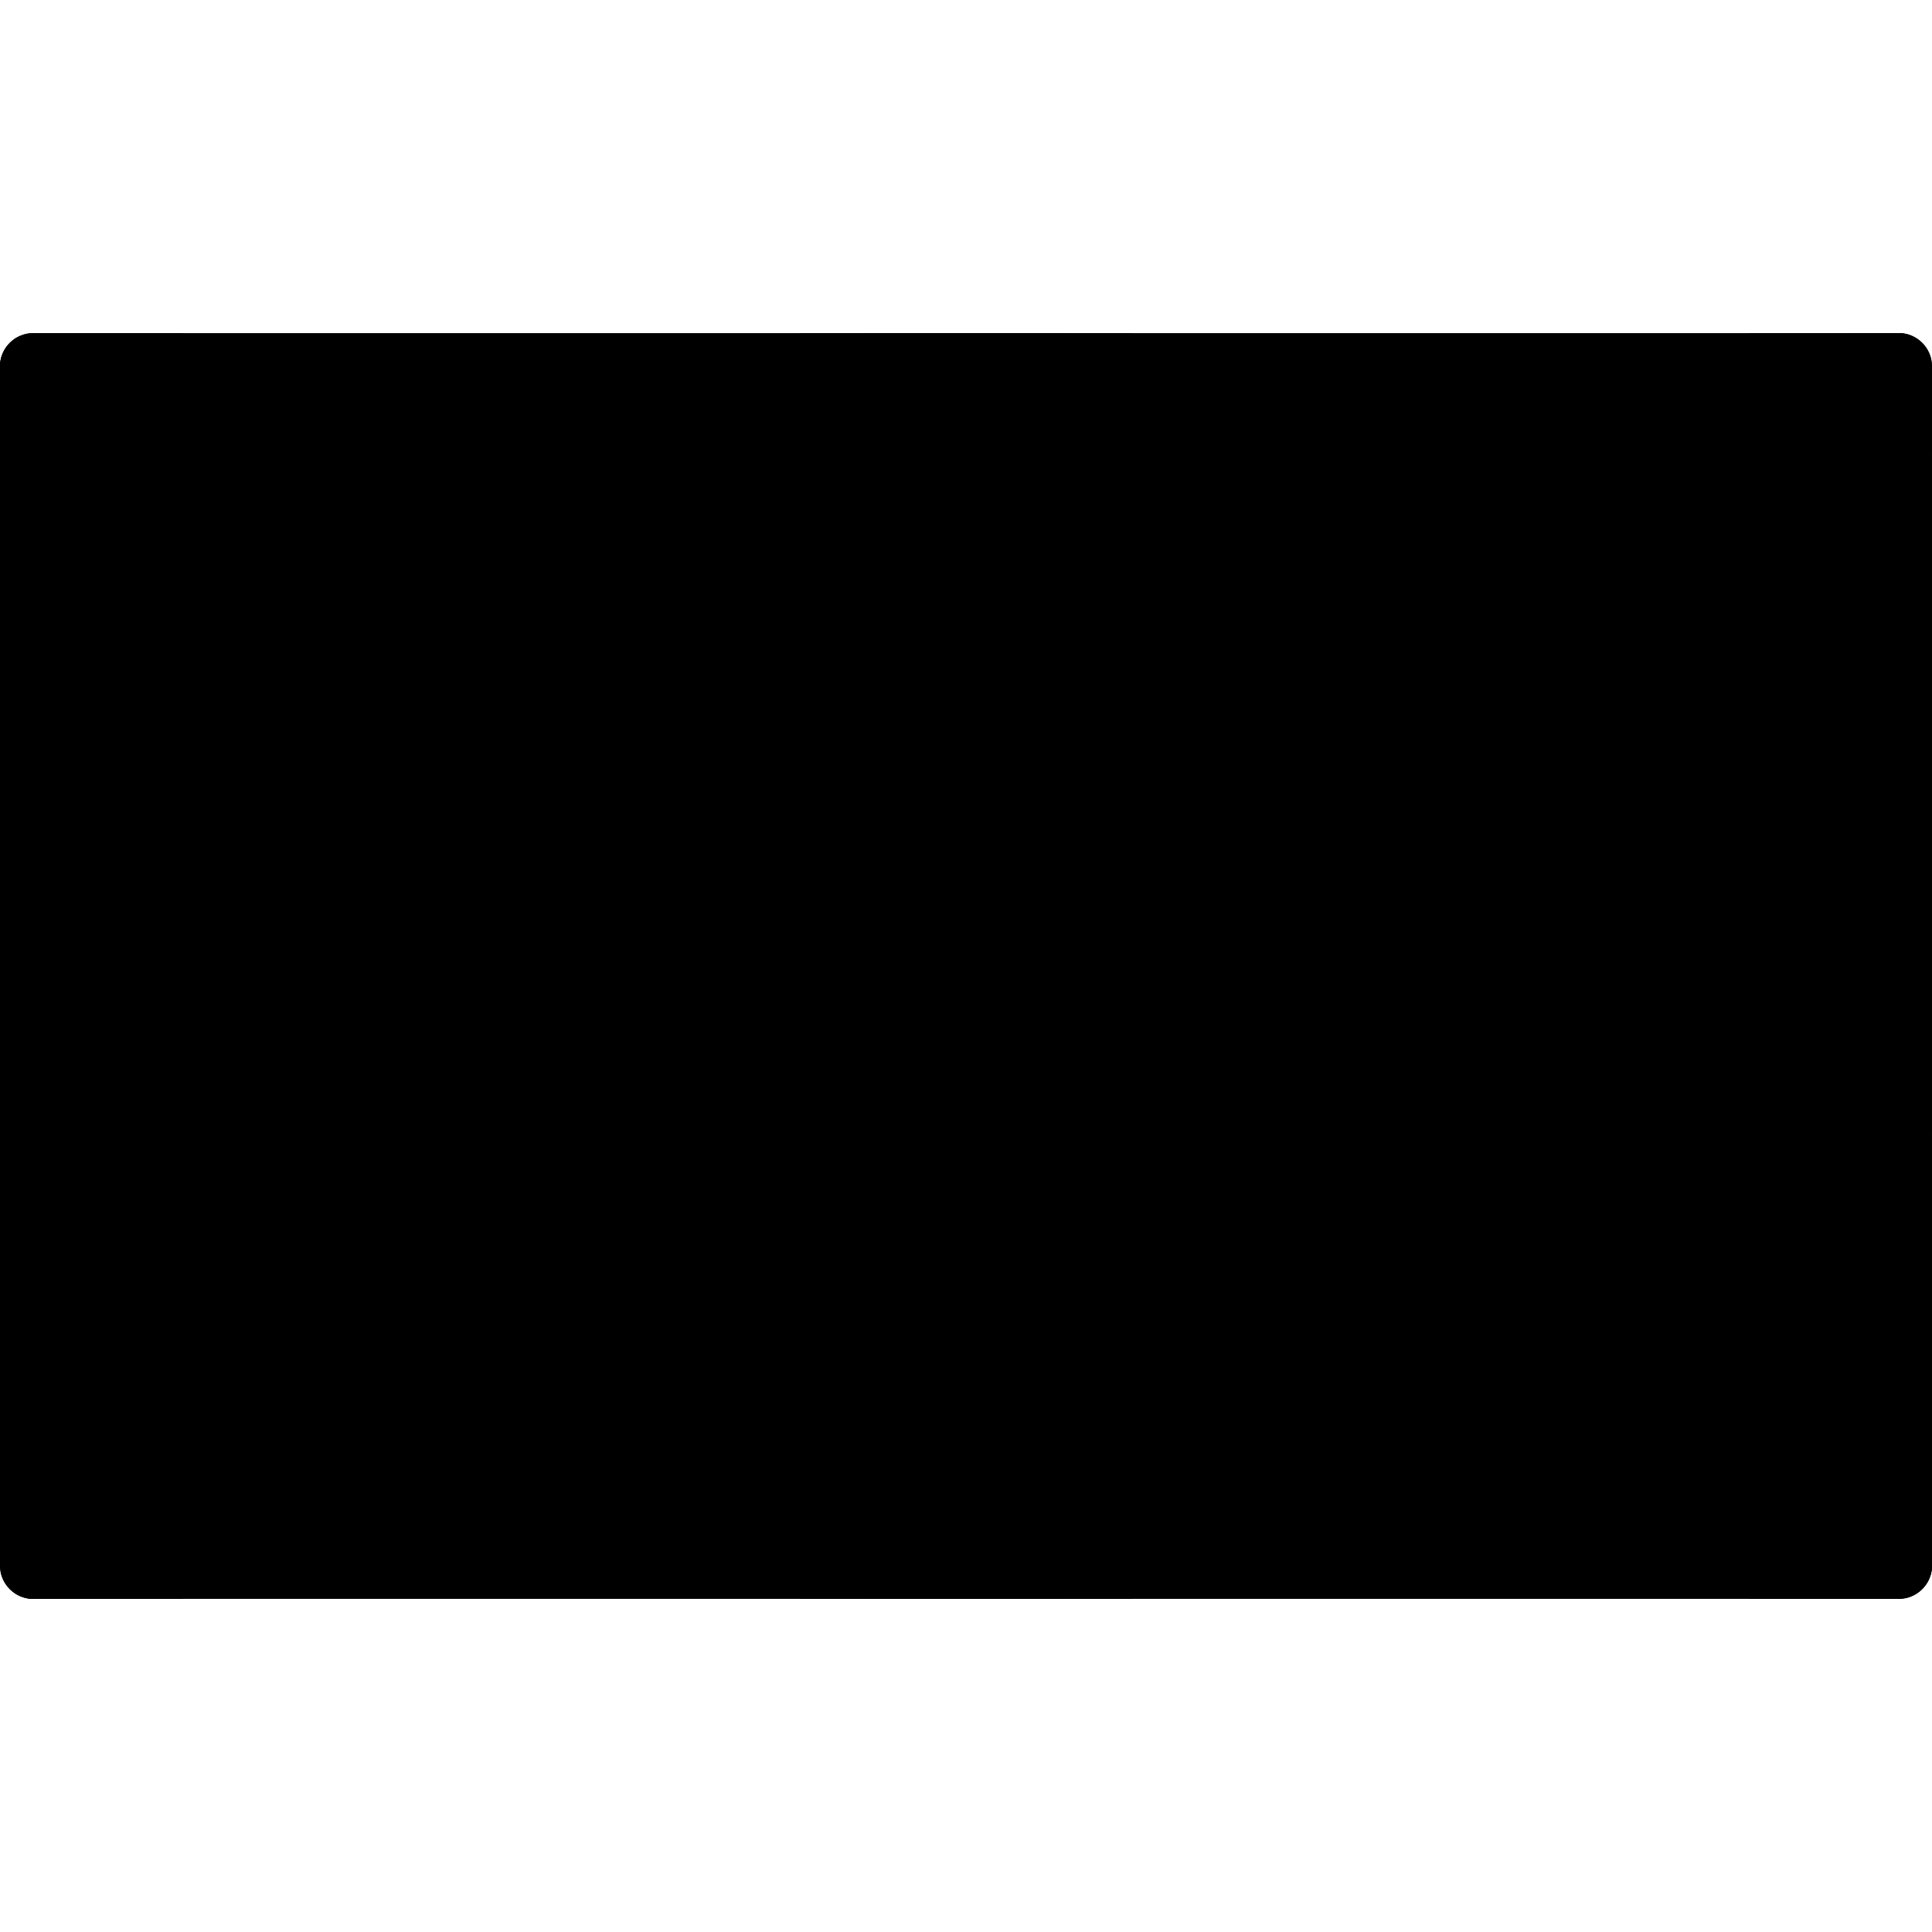
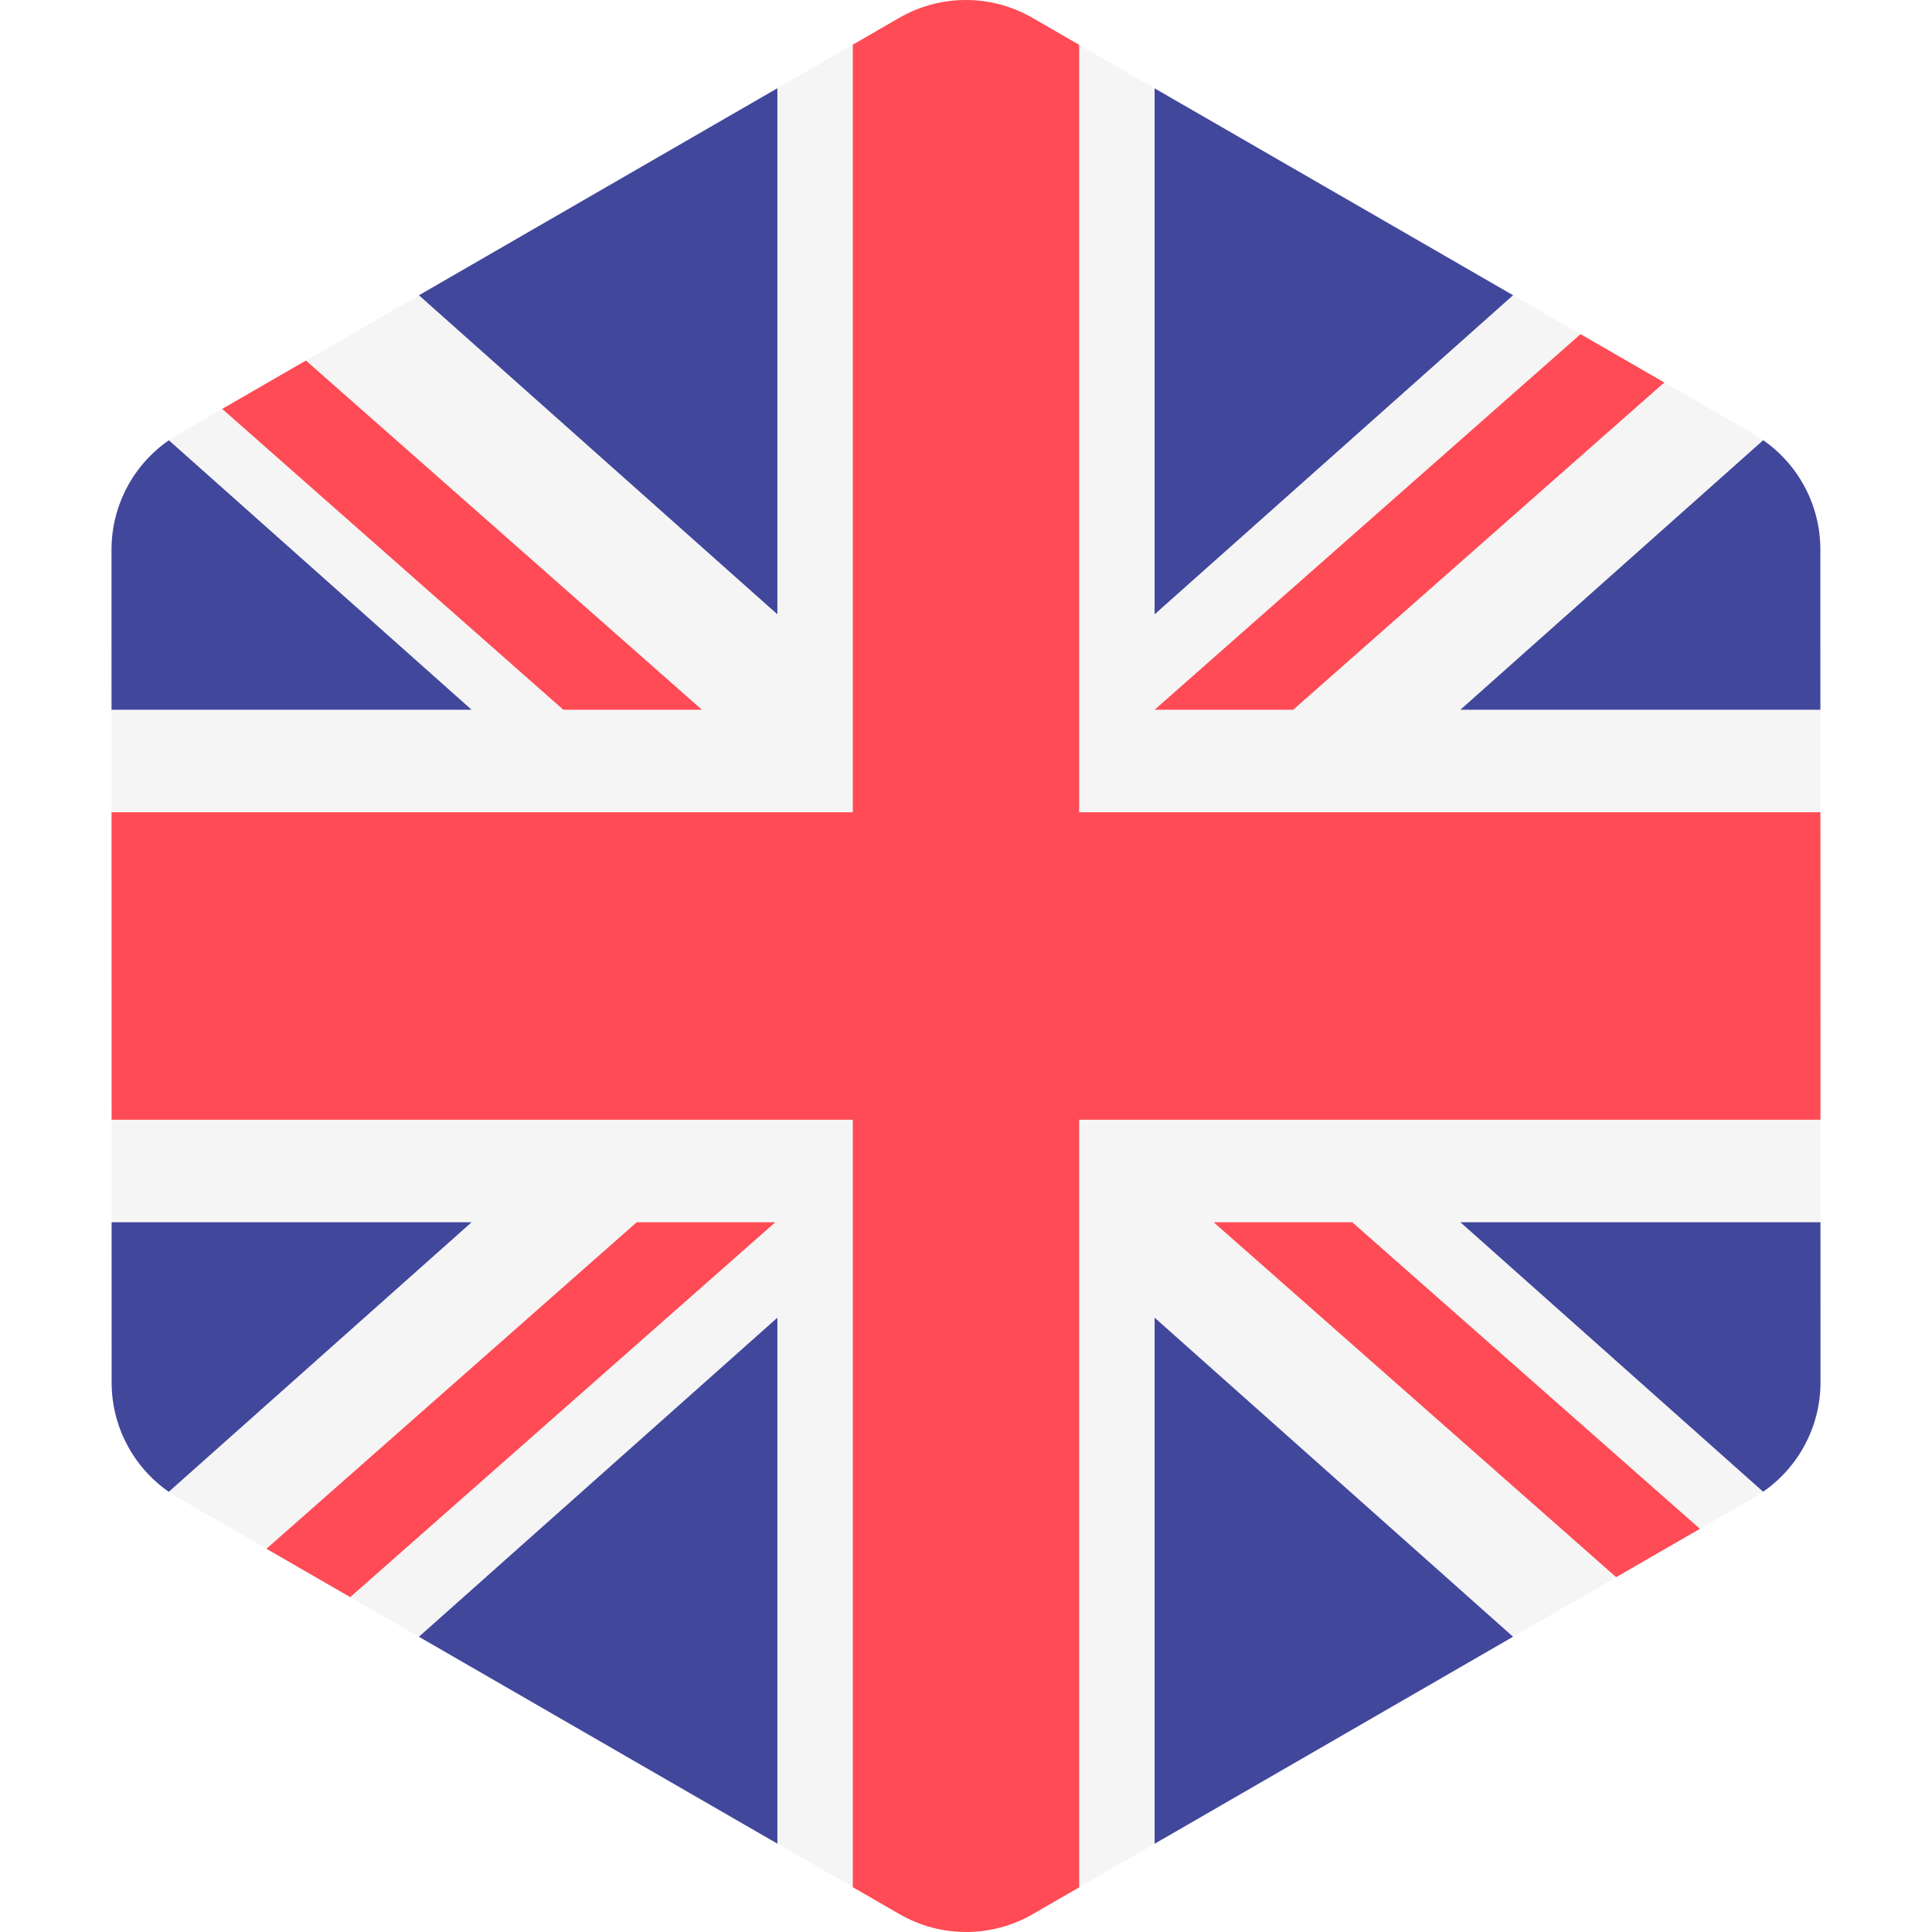
- <svg xmlns="http://www.w3.org/2000/svg" viewBox="0 0 512.002 512.002">
-   <path d="M503.172 423.725H8.828A8.829 8.829 0 0 1 0 414.897V97.104a8.829 8.829 0 0 1 8.828-8.828h494.345a8.829 8.829 0 0 1 8.828 8.828v317.793a8.83 8.83 0 0 1-8.829 8.828z" />
-   <path d="M512 97.104a8.829 8.829 0 0 0-8.828-8.828h-39.495l-163.54 107.147V88.276h-88.276v107.147L48.322 88.276H8.828A8.829 8.829 0 0 0 0 97.104v22.831l140.309 91.927H0v88.276h140.309L0 392.066v22.831a8.829 8.829 0 0 0 8.828 8.828h39.495l163.54-107.147v107.147h88.276V316.578l163.54 107.147h39.495a8.829 8.829 0 0 0 8.828-8.828v-22.831l-140.309-91.927H512v-88.276H371.691L512 119.935V97.104z" />
+ <svg xmlns="http://www.w3.org/2000/svg" version="1.1" id="Layer_1" x="0px" y="0px" viewBox="0 0 512.001 512.001" style="enable-background:new 0 0 512.001 512.001;" xml:space="preserve">
+   <path style="fill:#F5F5F5;" d="M482.436,296.746l-0.014-81.491l-0.005-27.164l-0.008-42.486  c-0.001-11.607-5.715-22.389-15.14-28.946c-0.812-0.565-1.642-1.11-2.509-1.611l-23.711-13.684l-22.198-12.81l-17.87-10.313  l-94.999-54.826l-19.995-11.539l-12.39-7.151c-10.918-6.302-24.37-6.3-35.287,0.006l-12.307,7.108L206.01,23.387L111.024,78.25  L81.077,95.546l-22.191,12.818l-11.697,6.756c-0.841,0.486-1.648,1.015-2.439,1.561c-9.465,6.556-15.201,17.365-15.2,29.001  l0.007,42.41l0.005,27.164l0.014,81.491l0.005,27.164l0.007,42.485c0.003,11.607,5.715,22.389,15.14,28.946  c0.812,0.565,1.642,1.11,2.509,1.611l23.377,13.491l22.198,12.811l18.204,10.506l94.999,54.826l19.995,11.539l12.39,7.151  c10.918,6.302,24.37,6.298,35.287-0.006l12.307-7.108l19.995-11.548l94.989-54.863l27.325-15.782l22.191-12.818l14.319-8.27  c0.841-0.486,1.648-1.013,2.439-1.562c9.465-6.556,15.201-17.365,15.2-29.001l-0.008-42.41L482.436,296.746z" />
  <g>
-     <path d="M512 229.518H282.483V88.276h-52.966v141.242H0v52.965h229.517v141.242h52.966V282.483H512z" />
-     <path d="M178.948 300.138L.25 416.135c.625 4.263 4.14 7.59 8.577 7.59h12.159l190.39-123.586h-32.428v-.001zM346.388 300.138H313.96l190.113 123.404c4.431-.472 7.928-4.09 7.928-8.646v-7.258l-165.613-107.5zM0 106.849l161.779 105.014h32.428L5.143 89.137C2.123 90.54 0 93.555 0 97.104v9.745zM332.566 211.863L511.693 95.586c-.744-4.122-4.184-7.309-8.521-7.309h-12.647L300.138 211.863h32.428z" />
+     <polygon style="fill:#41479B;" points="305.985,488.614 400.974,433.751 305.985,349.203  " />
+     <polygon style="fill:#41479B;" points="400.984,78.241 305.985,23.415 305.985,162.798  " />
+     <polygon style="fill:#41479B;" points="111.015,433.759 206.013,488.585 206.013,349.203  " />
+     <path style="fill:#41479B;" d="M467.249,395.319c9.465-6.556,15.201-17.365,15.2-29.001l-0.008-42.41H387.02L467.249,395.319z" />
+     <path style="fill:#41479B;" d="M29.58,323.91l0.007,42.485c0.003,11.607,5.715,22.389,15.14,28.946l80.252-71.432H29.58V323.91z" />
+     <path style="fill:#41479B;" d="M44.751,116.68c-9.465,6.556-15.201,17.365-15.2,29.001l0.007,42.41h95.421L44.751,116.68z" />
+     <path style="fill:#41479B;" d="M482.418,188.091l-0.008-42.486c-0.001-11.607-5.715-22.389-15.14-28.946l-80.252,71.432H482.418z" />
+     <polygon style="fill:#41479B;" points="206.013,23.387 111.024,78.25 206.013,162.798  " />
  </g>
+   <g>
+     <path style="fill:#FF4B55;" d="M285.991,11.875L273.6,4.725c-10.918-6.302-24.37-6.3-35.287,0.006l-12.307,7.108v203.416H29.562   l0.014,81.491h196.431v203.379l12.39,7.151c10.918,6.302,24.37,6.298,35.287-0.006l12.307-7.108V296.746h196.445l-0.014-81.491   H285.991V11.875z" />
+     <polygon style="fill:#FF4B55;" points="168.738,323.91 70.612,410.443 92.81,423.254 205.463,323.91  " />
+     <polygon style="fill:#FF4B55;" points="321.639,323.91 428.299,417.969 450.491,405.152 358.363,323.91  " />
+     <polygon style="fill:#FF4B55;" points="186.018,188.091 81.077,95.546 58.885,108.364 149.293,188.091  " />
+     <polygon style="fill:#FF4B55;" points="305.985,188.091 342.71,188.091 441.052,101.366 418.854,88.554  " />
+   </g>
+   <g>
+ </g>
+   <g>
+ </g>
+   <g>
+ </g>
+   <g>
+ </g>
+   <g>
+ </g>
+   <g>
+ </g>
+   <g>
+ </g>
+   <g>
+ </g>
+   <g>
+ </g>
+   <g>
+ </g>
+   <g>
+ </g>
+   <g>
+ </g>
+   <g>
+ </g>
+   <g>
+ </g>
+   <g>
+ </g>
</svg>
